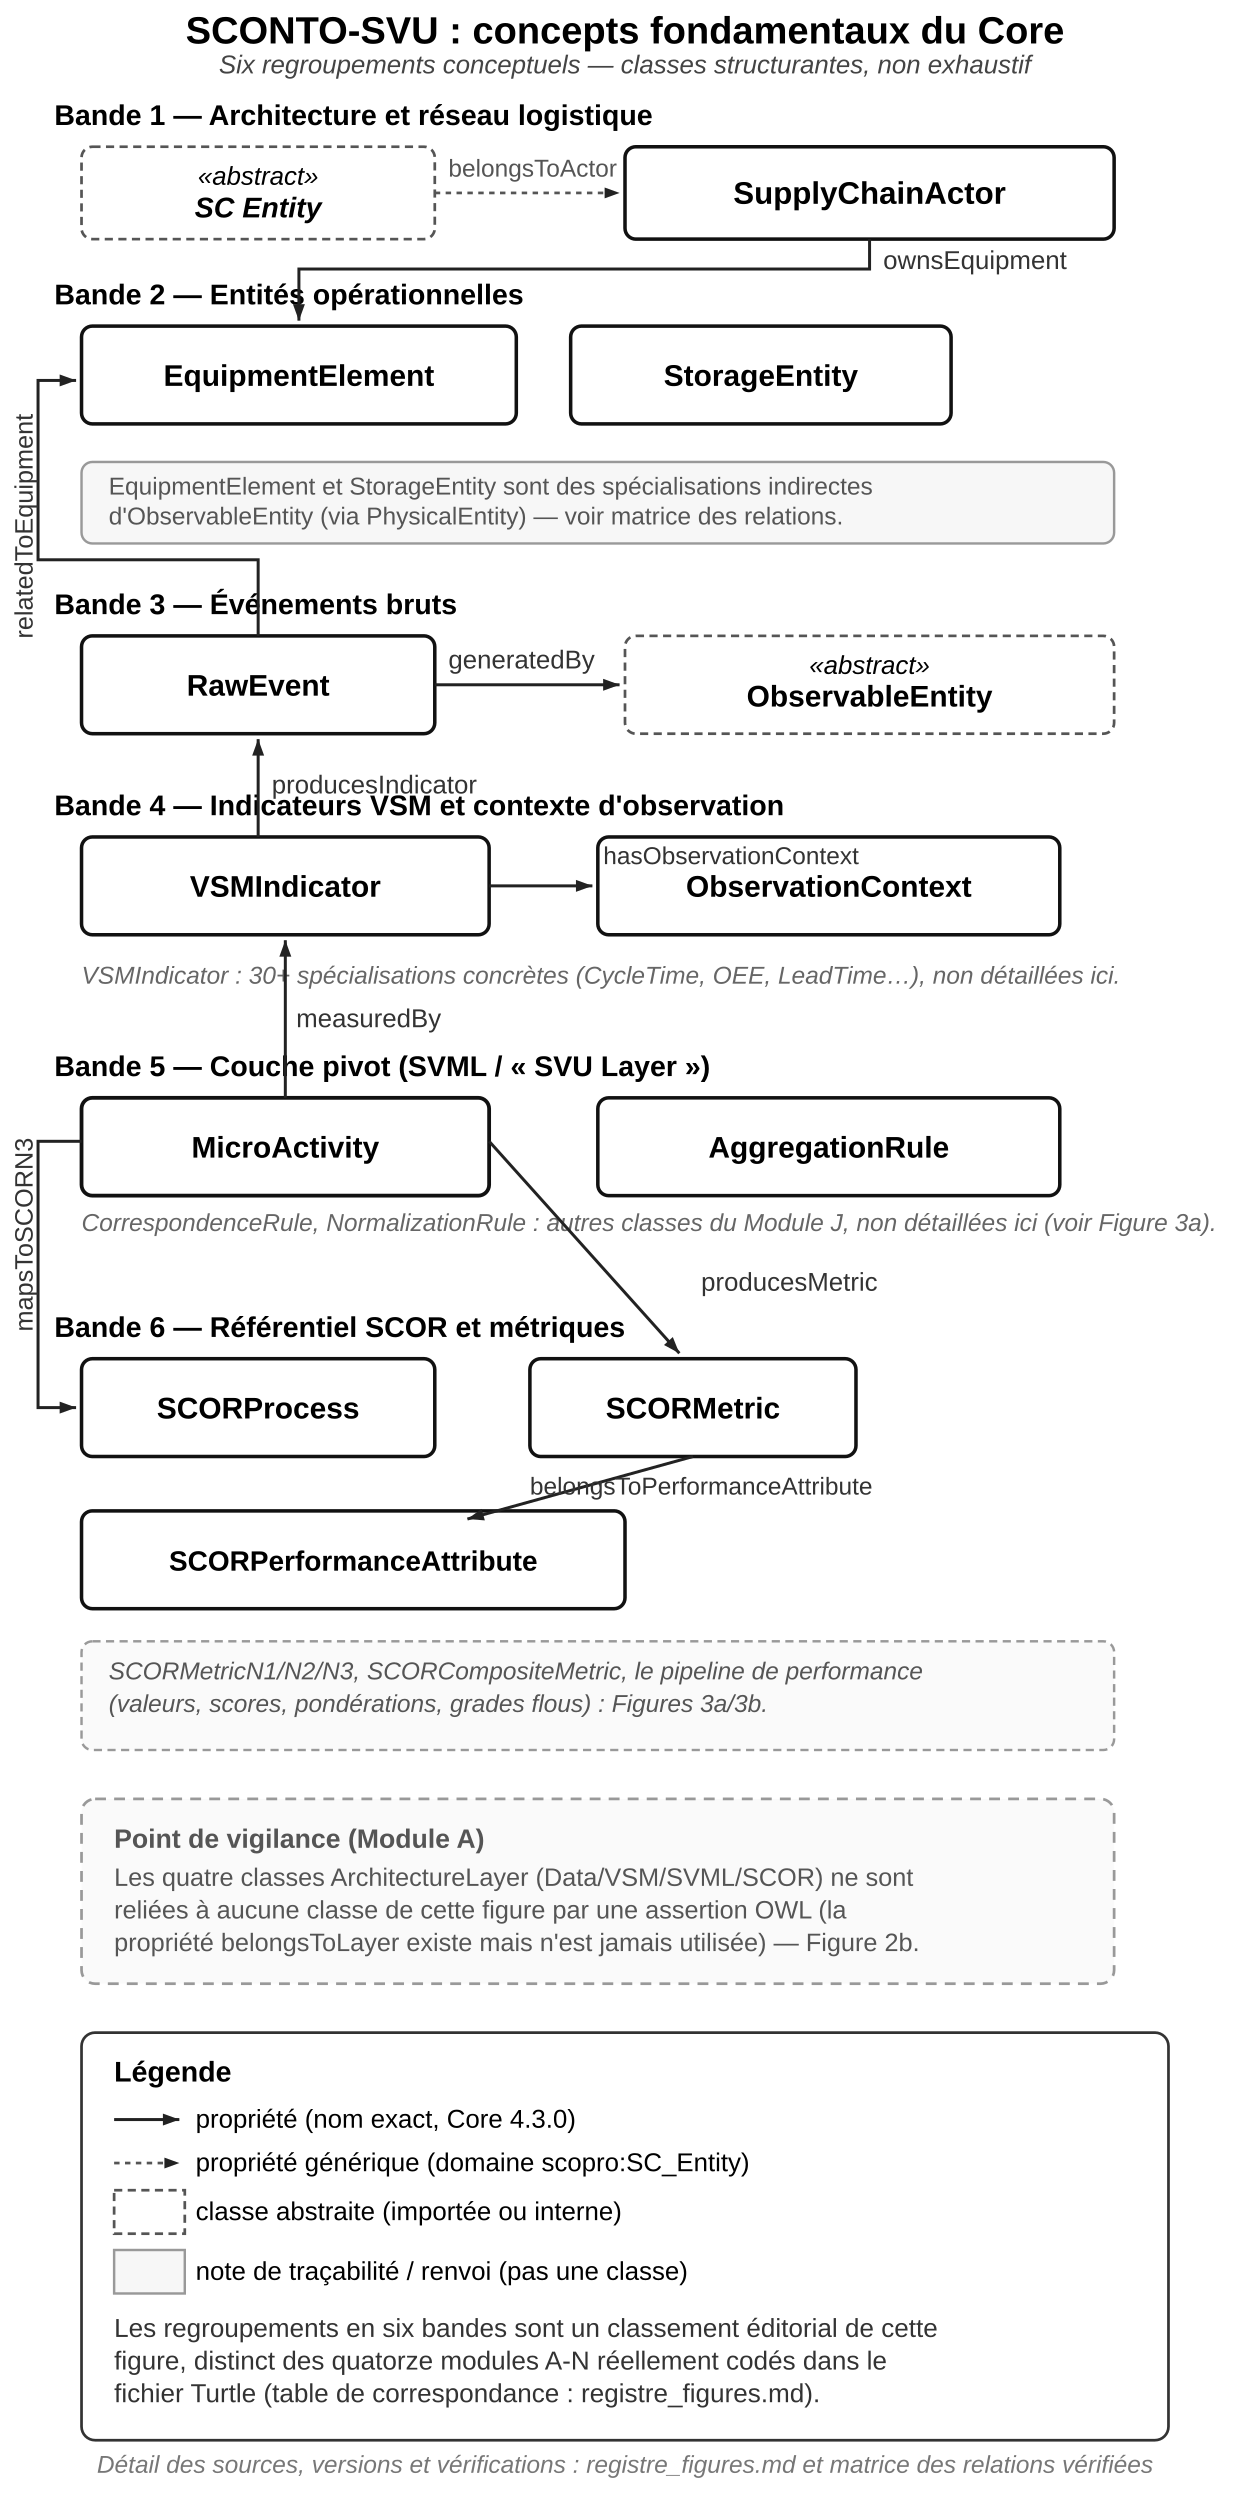
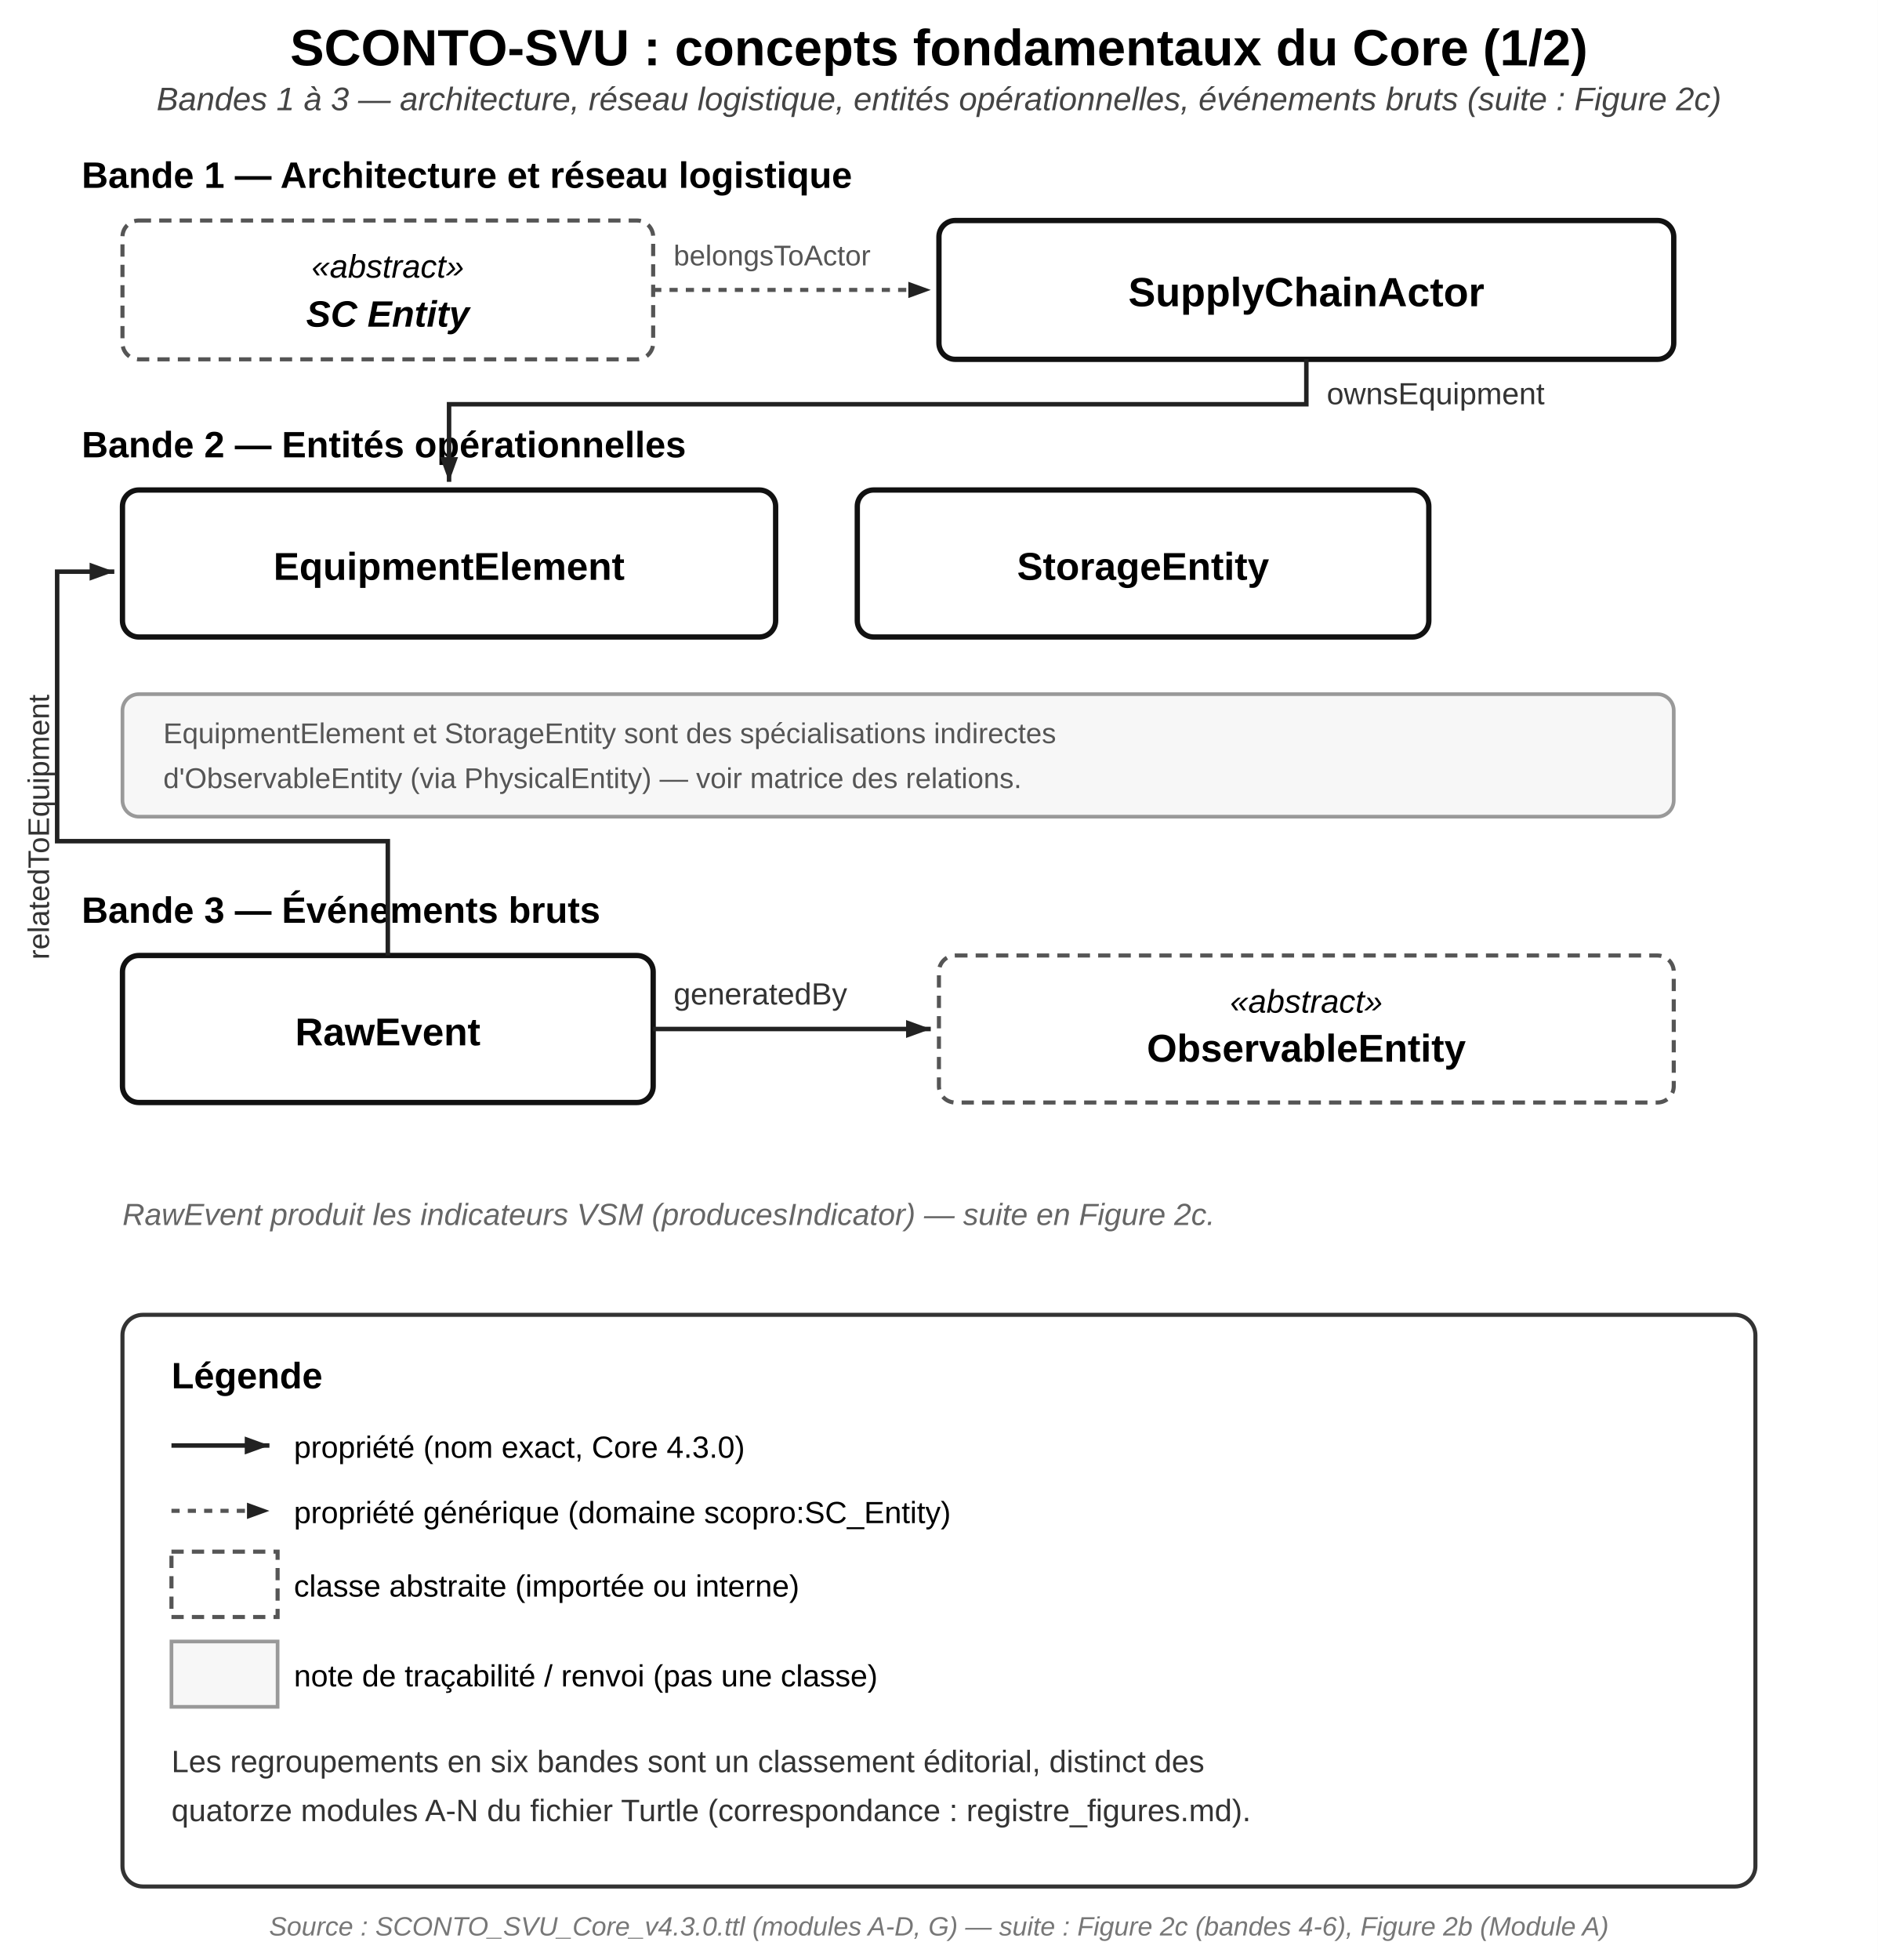
- <svg xmlns="http://www.w3.org/2000/svg" viewBox="0 0 460 920" font-family="Arial, Helvetica, sans-serif">
+ <svg xmlns="http://www.w3.org/2000/svg" viewBox="0 0 460 480" font-family="Arial, Helvetica, sans-serif">
  <defs>
    <marker id="arrow" markerWidth="7" markerHeight="7" refX="5.5" refY="2" orient="auto" markerUnits="strokeWidth">
      <path d="M0,0 L5.5,2 L0,4 Z" fill="#222222" />
    </marker>
-     <marker id="isa" markerWidth="9" markerHeight="8" refX="7.5" refY="4" orient="auto" markerUnits="userSpaceOnUse">
-       <path d="M0,0 L7.5,4 L0,8 Z" fill="#ffffff" stroke="#222222" stroke-width="0.9" />
-     </marker>
  </defs>
-   <rect x="0" y="0" width="460" height="920" fill="#ffffff" />
-   <text x="230" y="16" text-anchor="middle" font-size="14" font-weight="bold">SCONTO-SVU : concepts fondamentaux du Core</text>
-   <text x="230" y="27" text-anchor="middle" font-size="9.5" font-style="italic" fill="#444444">Six regroupements conceptuels — classes structurantes, non exhaustif</text>
-   <text x="20" y="46" font-size="10.5" font-weight="bold">Bande 1 — Architecture et réseau logistique</text>
+   <rect x="0" y="0" width="460" height="480" fill="#ffffff" />
+   <text x="230" y="16" text-anchor="middle" font-size="12.5" font-weight="bold">SCONTO-SVU : concepts fondamentaux du Core (1/2)</text>
+   <text x="230" y="27" text-anchor="middle" font-size="8" font-style="italic" fill="#444444">Bandes 1 à 3 — architecture, réseau logistique, entités opérationnelles, événements bruts (suite : Figure 2c)</text>
+   <text x="20" y="46" font-size="9" font-weight="bold">Bande 1 — Architecture et réseau logistique</text>
  <rect x="30" y="54" width="130" height="34" rx="4" fill="#ffffff" stroke="#555555" stroke-width="1" stroke-dasharray="3,2" />
-   <text x="95" y="68" text-anchor="middle" font-size="9.5" font-style="italic">«abstract»</text>
-   <text x="95" y="80" text-anchor="middle" font-size="10.5" font-weight="bold" font-style="italic">SC Entity</text>
+   <text x="95" y="68" text-anchor="middle" font-size="8" font-style="italic">«abstract»</text>
+   <text x="95" y="80" text-anchor="middle" font-size="9" font-weight="bold" font-style="italic">SC Entity</text>
  <rect x="230" y="54" width="180" height="34" rx="4" fill="#ffffff" stroke="#111111" stroke-width="1.3" />
-   <text x="320" y="75" text-anchor="middle" font-size="11.5" font-weight="bold">SupplyChainActor</text>
+   <text x="320" y="75" text-anchor="middle" font-size="10" font-weight="bold">SupplyChainActor</text>
  <line x1="160" y1="71" x2="228" y2="71" stroke="#555555" stroke-width="1" stroke-dasharray="2,2" marker-end="url(#arrow)" />
-   <text x="165" y="65" font-size="9" fill="#555555">belongsToActor</text>
-   <text x="20" y="112" font-size="10.5" font-weight="bold">Bande 2 — Entités opérationnelles</text>
+   <text x="165" y="65" font-size="7" fill="#555555">belongsToActor</text>
+   <text x="20" y="112" font-size="9" font-weight="bold">Bande 2 — Entités opérationnelles</text>
  <rect x="30" y="120" width="160" height="36" rx="4" fill="#ffffff" stroke="#111111" stroke-width="1.3" />
-   <text x="110" y="142" text-anchor="middle" font-size="11" font-weight="bold">EquipmentElement</text>
+   <text x="110" y="142" text-anchor="middle" font-size="9.5" font-weight="bold">EquipmentElement</text>
  <rect x="210" y="120" width="140" height="36" rx="4" fill="#ffffff" stroke="#111111" stroke-width="1.3" />
-   <text x="280" y="142" text-anchor="middle" font-size="11" font-weight="bold">StorageEntity</text>
+   <text x="280" y="142" text-anchor="middle" font-size="9.5" font-weight="bold">StorageEntity</text>
  <polyline points="320,88 320,99 110,99 110,118" fill="none" stroke="#222222" stroke-width="1.1" marker-end="url(#arrow)" />
-   <text x="325" y="99" font-size="9.5" fill="#333333">ownsEquipment</text>
+   <text x="325" y="99" font-size="7.5" fill="#333333">ownsEquipment</text>
  <rect x="30" y="170" width="380" height="30" rx="4" fill="#f7f7f7" stroke="#999999" stroke-width="0.9" />
-   <text x="40" y="182" font-size="9" fill="#555555">EquipmentElement et StorageEntity sont des spécialisations indirectes</text>
-   <text x="40" y="193" font-size="9" fill="#555555">d'ObservableEntity (via PhysicalEntity) — voir matrice des relations.</text>
-   <text x="20" y="226" font-size="10.5" font-weight="bold">Bande 3 — Événements bruts</text>
+   <text x="40" y="182" font-size="7" fill="#555555">EquipmentElement et StorageEntity sont des spécialisations indirectes</text>
+   <text x="40" y="193" font-size="7" fill="#555555">d'ObservableEntity (via PhysicalEntity) — voir matrice des relations.</text>
+   <text x="20" y="226" font-size="9" font-weight="bold">Bande 3 — Événements bruts</text>
  <rect x="30" y="234" width="130" height="36" rx="4" fill="#ffffff" stroke="#111111" stroke-width="1.3" />
-   <text x="95" y="256" text-anchor="middle" font-size="11" font-weight="bold">RawEvent</text>
+   <text x="95" y="256" text-anchor="middle" font-size="9.5" font-weight="bold">RawEvent</text>
  <rect x="230" y="234" width="180" height="36" rx="4" fill="#ffffff" stroke="#555555" stroke-width="1" stroke-dasharray="3,2" />
-   <text x="320" y="248" text-anchor="middle" font-size="9.5" font-style="italic">«abstract»</text>
-   <text x="320" y="260" text-anchor="middle" font-size="11" font-weight="bold">ObservableEntity</text>
+   <text x="320" y="248" text-anchor="middle" font-size="8" font-style="italic">«abstract»</text>
+   <text x="320" y="260" text-anchor="middle" font-size="9.5" font-weight="bold">ObservableEntity</text>
  <line x1="160" y1="252" x2="228" y2="252" stroke="#222222" stroke-width="1.1" marker-end="url(#arrow)" />
-   <text x="165" y="246" font-size="9.5" fill="#333333">generatedBy</text>
+   <text x="165" y="246" font-size="7.5" fill="#333333">generatedBy</text>
  <polyline points="95,234 95,206 14,206 14,140 28,140" fill="none" stroke="#222222" stroke-width="1.1" marker-end="url(#arrow)" />
-   <text x="2" y="225" font-size="9.3" fill="#333333" transform="rotate(-90 12,225)">relatedToEquipment</text>
-   <text x="20" y="300" font-size="10.5" font-weight="bold">Bande 4 — Indicateurs VSM et contexte d'observation</text>
-   <rect x="30" y="308" width="150" height="36" rx="4" fill="#ffffff" stroke="#111111" stroke-width="1.3" />
-   <text x="105" y="330" text-anchor="middle" font-size="11" font-weight="bold">VSMIndicator</text>
-   <rect x="220" y="308" width="170" height="36" rx="4" fill="#ffffff" stroke="#111111" stroke-width="1.3" />
-   <text x="305" y="330" text-anchor="middle" font-size="11" font-weight="bold">ObservationContext</text>
-   <line x1="95" y1="308" x2="95" y2="272" stroke="#222222" stroke-width="1.1" marker-end="url(#arrow)" />
-   <text x="100" y="292" font-size="9.5" fill="#333333">producesIndicator</text>
-   <line x1="180" y1="326" x2="218" y2="326" stroke="#222222" stroke-width="1.1" marker-end="url(#arrow)" />
-   <text x="222" y="318" font-size="9" fill="#333333">hasObservationContext</text>
-   <text x="30" y="362" font-size="9" font-style="italic" fill="#666666">VSMIndicator : 30+ spécialisations concrètes (CycleTime, OEE, LeadTime…), non détaillées ici.</text>
-   <text x="20" y="396" font-size="10.5" font-weight="bold">Bande 5 — Couche pivot (SVML / « SVU Layer »)</text>
-   <rect x="30" y="404" width="150" height="36" rx="4" fill="#ffffff" stroke="#111111" stroke-width="1.4" />
-   <text x="105" y="426" text-anchor="middle" font-size="11" font-weight="bold">MicroActivity</text>
-   <rect x="220" y="404" width="170" height="36" rx="4" fill="#ffffff" stroke="#111111" stroke-width="1.3" />
-   <text x="305" y="426" text-anchor="middle" font-size="11" font-weight="bold">AggregationRule</text>
-   <line x1="105" y1="404" x2="105" y2="346" stroke="#222222" stroke-width="1.1" marker-end="url(#arrow)" />
-   <text x="109" y="378" font-size="9.5" fill="#333333">measuredBy</text>
-   <text x="30" y="453" font-size="9" font-style="italic" fill="#666666">CorrespondenceRule, NormalizationRule : autres classes du Module J, non détaillées ici (voir Figure 3a).</text>
-   <text x="20" y="492" font-size="10.5" font-weight="bold">Bande 6 — Référentiel SCOR et métriques</text>
-   <rect x="30" y="500" width="130" height="36" rx="4" fill="#ffffff" stroke="#111111" stroke-width="1.3" />
-   <text x="95" y="522" text-anchor="middle" font-size="11" font-weight="bold">SCORProcess</text>
-   <rect x="195" y="500" width="120" height="36" rx="4" fill="#ffffff" stroke="#111111" stroke-width="1.3" />
-   <text x="255" y="522" text-anchor="middle" font-size="11" font-weight="bold">SCORMetric</text>
-   <rect x="30" y="556" width="200" height="36" rx="4" fill="#ffffff" stroke="#111111" stroke-width="1.3" />
-   <text x="130" y="578" text-anchor="middle" font-size="10.3" font-weight="bold">SCORPerformanceAttribute</text>
-   <polyline points="30,420 14,420 14,518 28,518" fill="none" stroke="#222222" stroke-width="1.1" marker-end="url(#arrow)" />
-   <text x="2" y="480" font-size="9.3" fill="#333333" transform="rotate(-90 12,480)">mapsToSCORN3</text>
-   <line x1="180" y1="420" x2="250" y2="498" stroke="#222222" stroke-width="1.1" marker-end="url(#arrow)" />
-   <text x="258" y="475" font-size="9.5" fill="#333333">producesMetric</text>
-   <line x1="255" y1="536" x2="172" y2="559" stroke="#222222" stroke-width="1.1" marker-end="url(#arrow)" />
-   <text x="195" y="550" font-size="9" fill="#333333">belongsToPerformanceAttribute</text>
-   <rect x="30" y="604" width="380" height="40" rx="4" fill="#fafafa" stroke="#999999" stroke-width="0.9" stroke-dasharray="3,2" />
-   <text x="40" y="618" font-size="9" font-style="italic" fill="#555555">SCORMetricN1/N2/N3, SCORCompositeMetric, le pipeline de performance</text>
-   <text x="40" y="630" font-size="9" font-style="italic" fill="#555555">(valeurs, scores, pondérations, grades flous) : Figures 3a/3b.</text>
-   <rect x="30" y="662" width="380" height="68" rx="5" fill="#fafafa" stroke="#999999" stroke-width="1" stroke-dasharray="4,3" />
-   <text x="42" y="680" font-size="9.8" font-weight="bold" fill="#555555">Point de vigilance (Module A)</text>
-   <text x="42" y="694" font-size="9.3" fill="#555555">Les quatre classes ArchitectureLayer (Data/VSM/SVML/SCOR) ne sont</text>
-   <text x="42" y="706" font-size="9.3" fill="#555555">reliées à aucune classe de cette figure par une assertion OWL (la</text>
-   <text x="42" y="718" font-size="9.3" fill="#555555">propriété belongsToLayer existe mais n'est jamais utilisée) — Figure 2b.</text>
-   <rect x="30" y="748" width="400" height="150" rx="5" fill="#ffffff" stroke="#333333" stroke-width="1" />
-   <text x="42" y="766" font-size="10.5" font-weight="bold">Légende</text>
-   <line x1="42" y1="780" x2="66" y2="780" stroke="#222222" stroke-width="1.1" marker-end="url(#arrow)" />
-   <text x="72" y="783" font-size="9.5">propriété (nom exact, Core 4.3.0)</text>
-   <line x1="42" y1="796" x2="66" y2="796" stroke="#555555" stroke-width="1" stroke-dasharray="2,2" marker-end="url(#arrow)" />
-   <text x="72" y="799" font-size="9.5">propriété générique (domaine scopro:SC_Entity)</text>
-   <rect x="42" y="806" width="26" height="16" fill="#ffffff" stroke="#555555" stroke-width="1" stroke-dasharray="3,2" />
-   <text x="72" y="817" font-size="9.5">classe abstraite (importée ou interne)</text>
-   <rect x="42" y="828" width="26" height="16" fill="#f7f7f7" stroke="#999999" stroke-width="0.9" />
-   <text x="72" y="839" font-size="9.5">note de traçabilité / renvoi (pas une classe)</text>
-   <text x="42" y="860" font-size="9.6" fill="#333333">Les regroupements en six bandes sont un classement éditorial de cette</text>
-   <text x="42" y="872" font-size="9.6" fill="#333333">figure, distinct des quatorze modules A-N réellement codés dans le</text>
-   <text x="42" y="884" font-size="9.6" fill="#333333">fichier Turtle (table de correspondance : registre_figures.md).</text>
-   <text x="230" y="910" text-anchor="middle" font-size="9" font-style="italic" fill="#777777">Détail des sources, versions et vérifications : registre_figures.md et matrice des relations vérifiées</text>
+   <text x="2" y="225" font-size="7.3" fill="#333333" transform="rotate(-90 12,225)">relatedToEquipment</text>
+   <text x="30" y="300" font-size="7.5" font-style="italic" fill="#666666">RawEvent produit les indicateurs VSM (producesIndicator) — suite en Figure 2c.</text>
+   <rect x="30" y="322" width="400" height="140" rx="5" fill="#ffffff" stroke="#333333" stroke-width="1" />
+   <text x="42" y="340" font-size="9" font-weight="bold">Légende</text>
+   <line x1="42" y1="354" x2="66" y2="354" stroke="#222222" stroke-width="1.1" marker-end="url(#arrow)" />
+   <text x="72" y="357" font-size="7.5">propriété (nom exact, Core 4.3.0)</text>
+   <line x1="42" y1="370" x2="66" y2="370" stroke="#555555" stroke-width="1" stroke-dasharray="2,2" marker-end="url(#arrow)" />
+   <text x="72" y="373" font-size="7.5">propriété générique (domaine scopro:SC_Entity)</text>
+   <rect x="42" y="380" width="26" height="16" fill="#ffffff" stroke="#555555" stroke-width="1" stroke-dasharray="3,2" />
+   <text x="72" y="391" font-size="7.5">classe abstraite (importée ou interne)</text>
+   <rect x="42" y="402" width="26" height="16" fill="#f7f7f7" stroke="#999999" stroke-width="0.9" />
+   <text x="72" y="413" font-size="7.5">note de traçabilité / renvoi (pas une classe)</text>
+   <text x="42" y="434" font-size="7.6" fill="#333333">Les regroupements en six bandes sont un classement éditorial, distinct des</text>
+   <text x="42" y="446" font-size="7.6" fill="#333333">quatorze modules A-N du fichier Turtle (correspondance : registre_figures.md).</text>
+   <text x="230" y="474" text-anchor="middle" font-size="6.5" font-style="italic" fill="#777777">Source : SCONTO_SVU_Core_v4.3.0.ttl (modules A-D, G) — suite : Figure 2c (bandes 4-6), Figure 2b (Module A)</text>
</svg>
